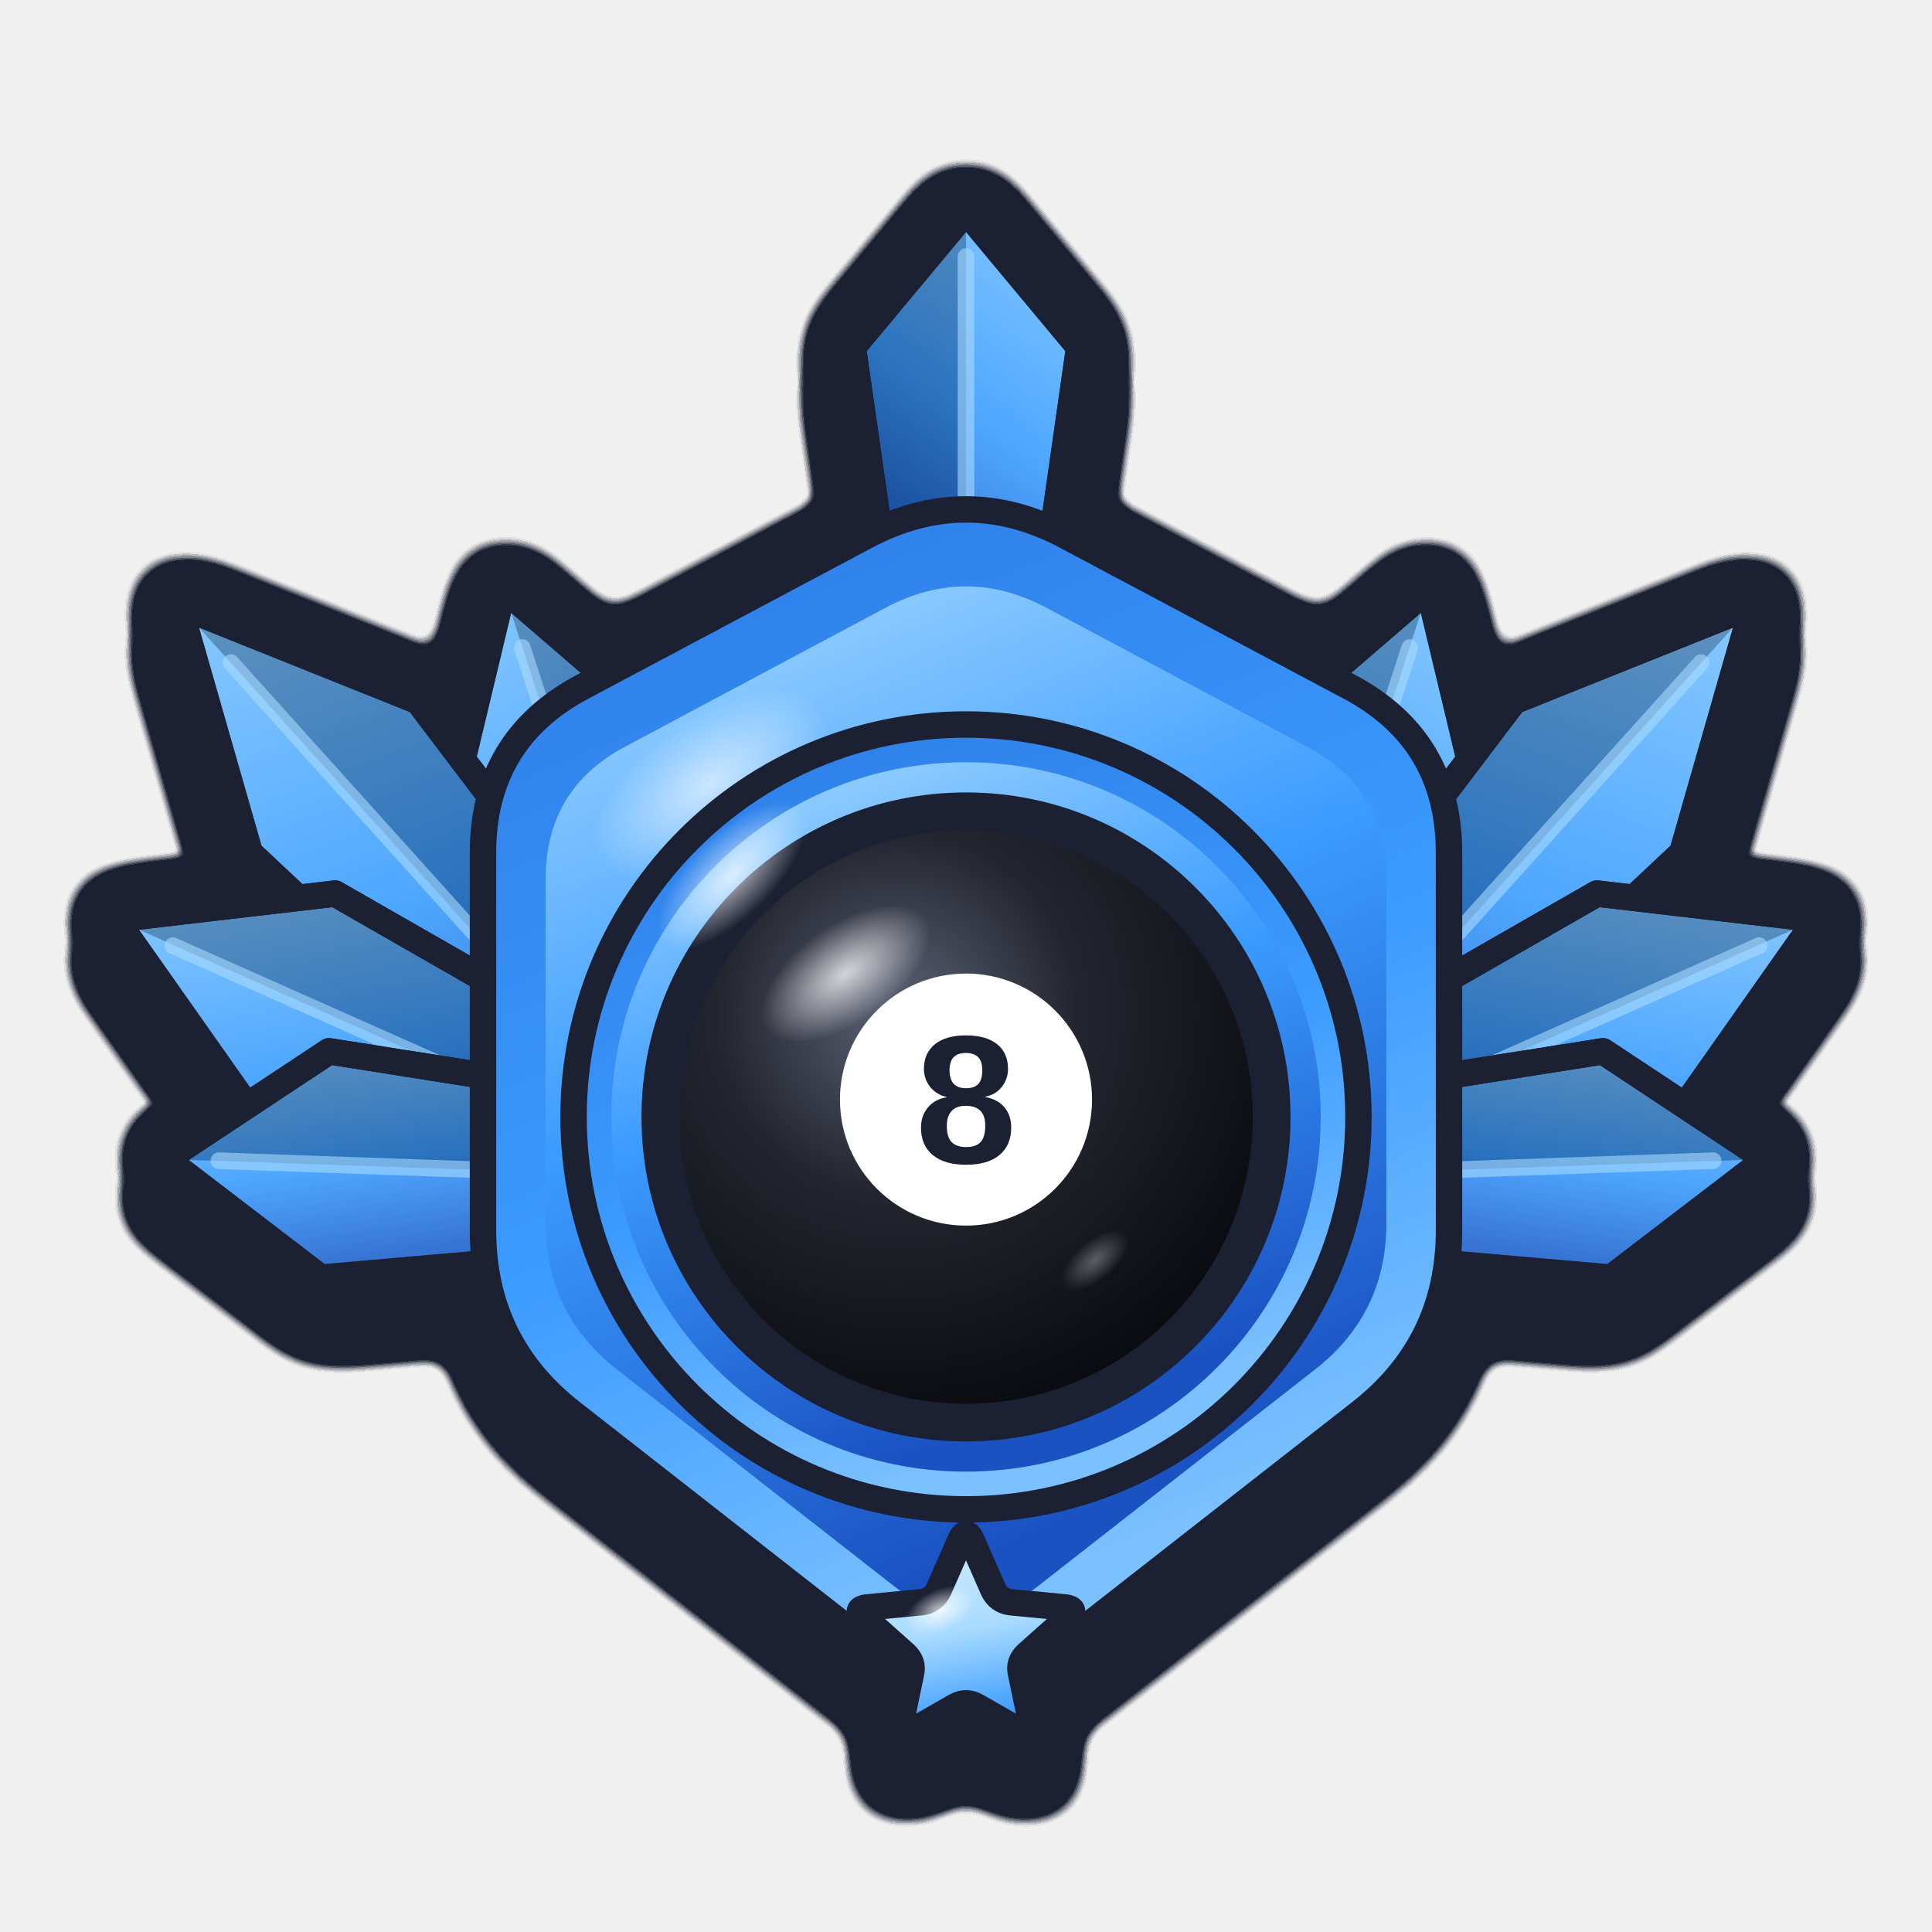
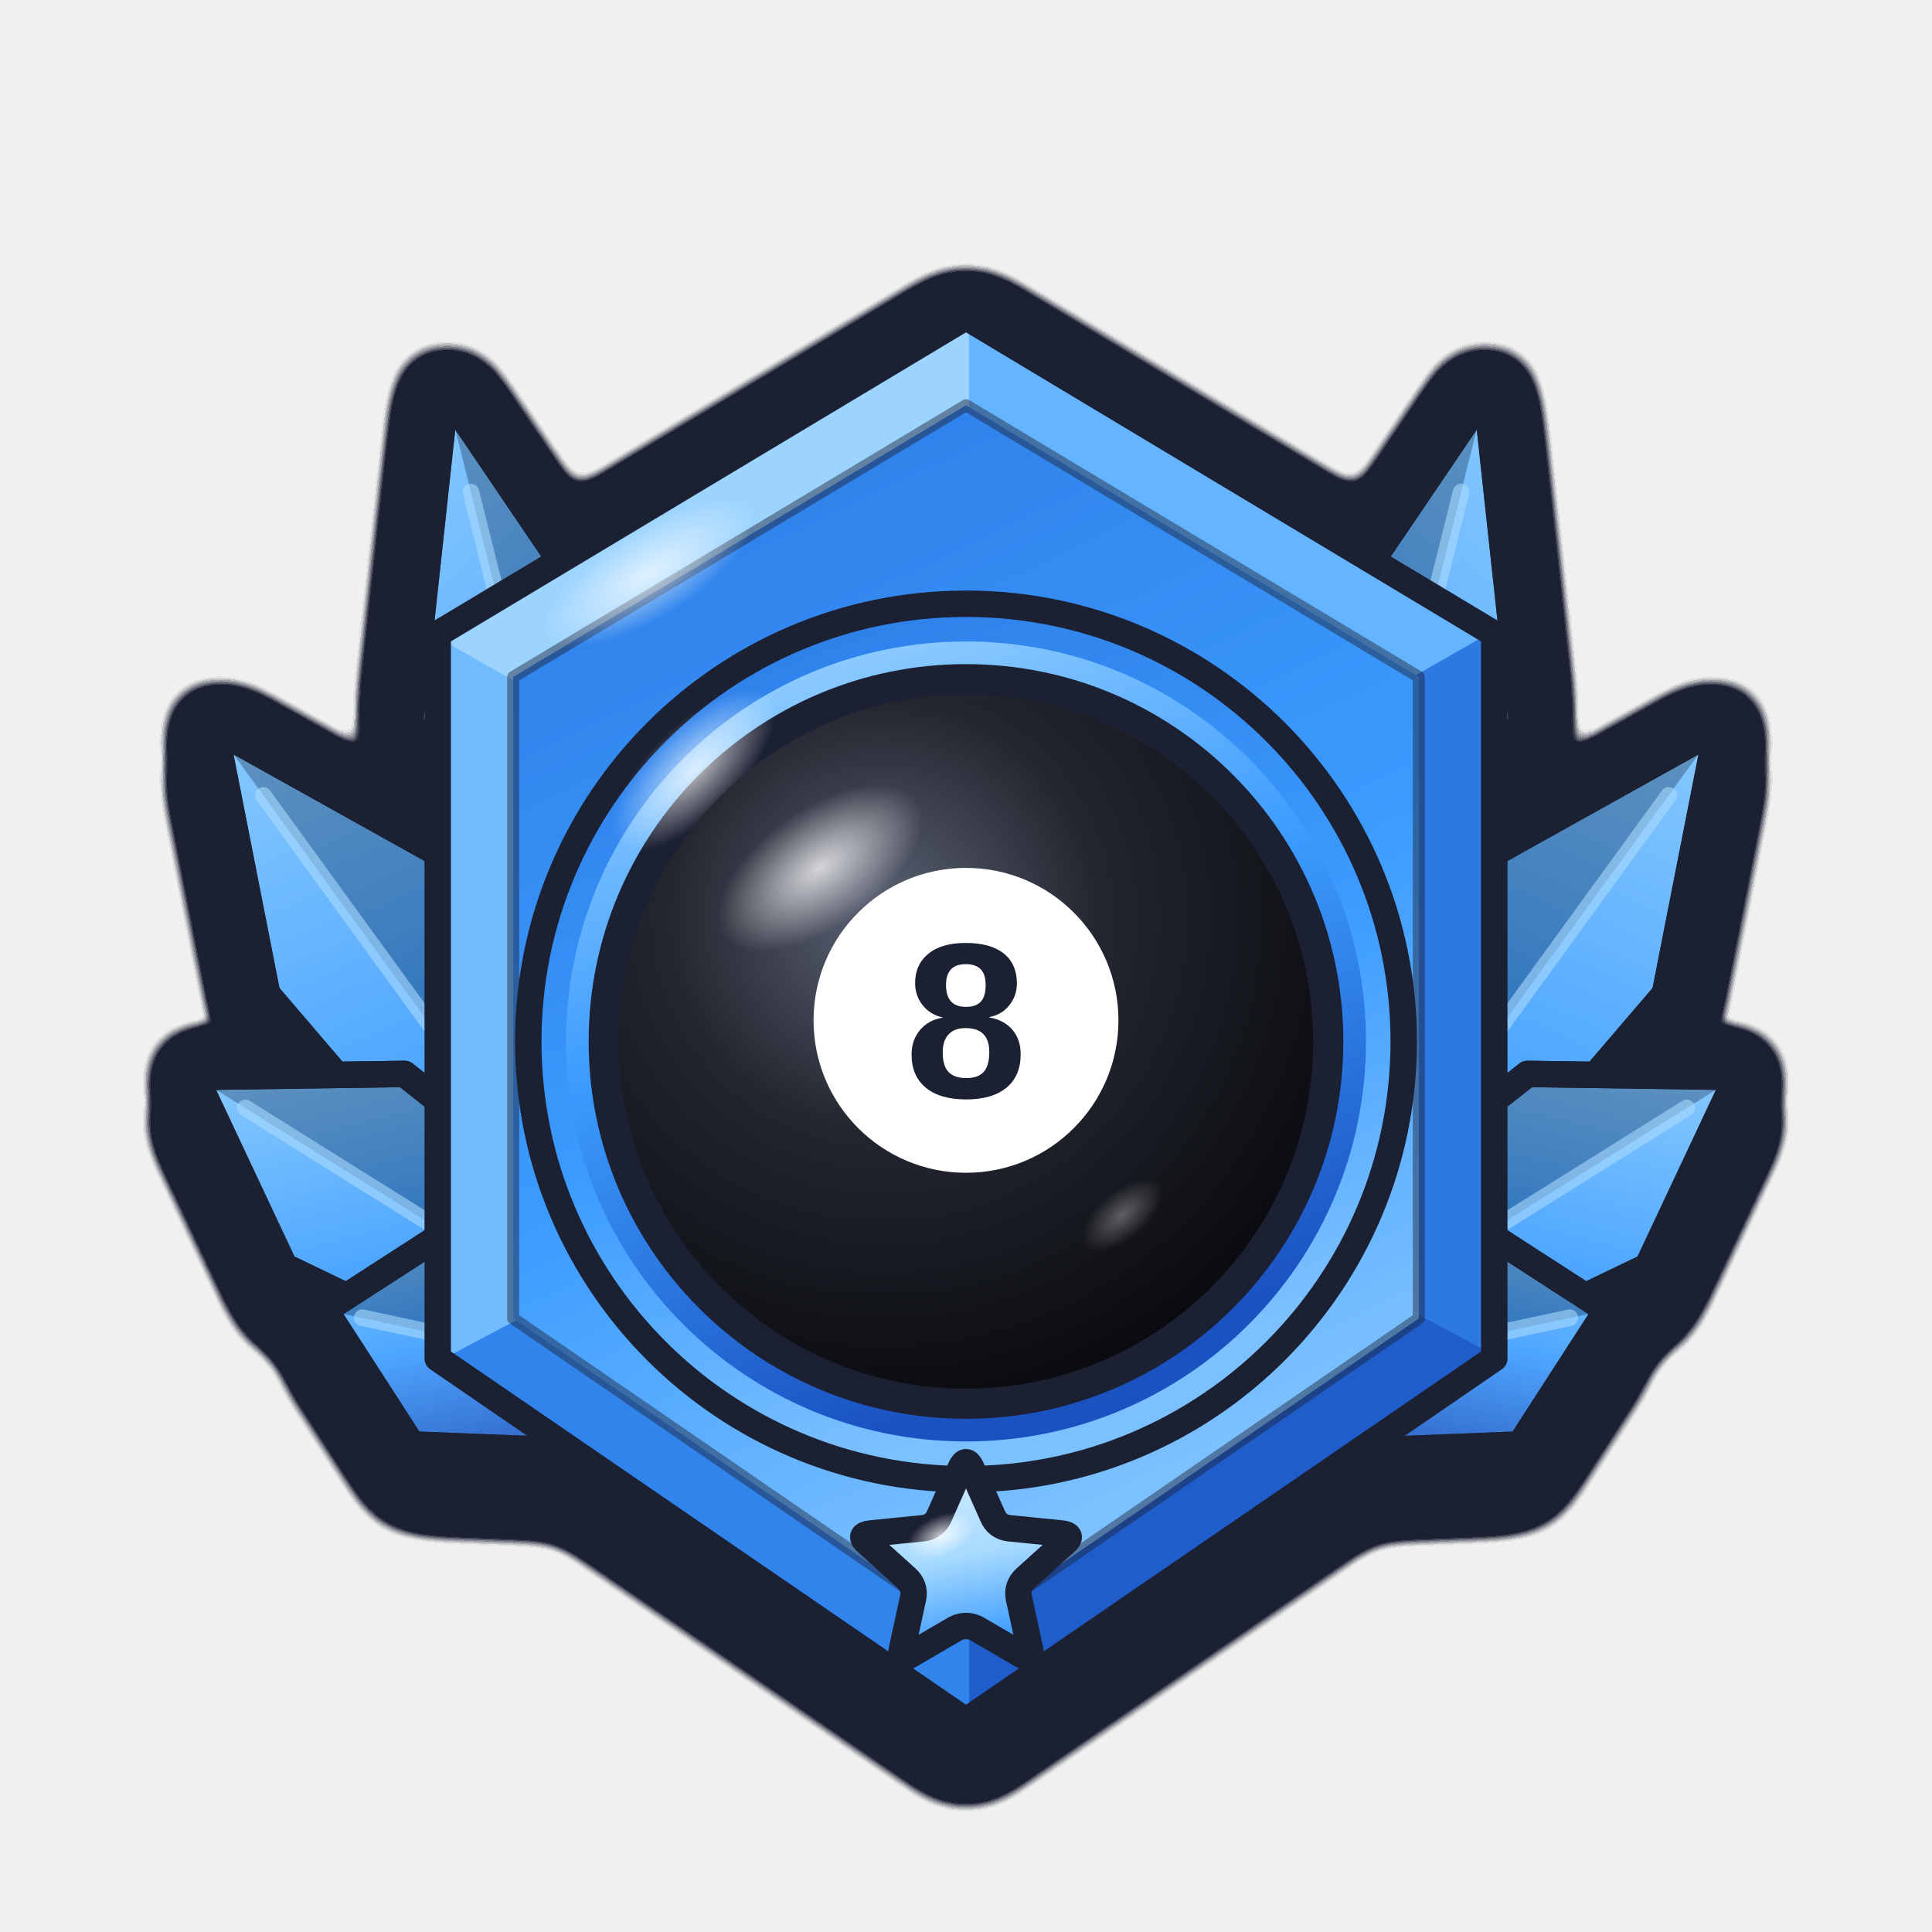
<svg xmlns="http://www.w3.org/2000/svg" width="512" height="512" viewBox="0 0 256 256">
  <defs>
    <linearGradient id="blue" x1="0" y1="0" x2="0.35" y2="1">
      <stop offset="0" stop-color="#9ED3FF" />
      <stop offset="0.45" stop-color="#3B9BFF" />
      <stop offset="1" stop-color="#1F6BD0" />
    </linearGradient>
    <linearGradient id="green" x1="0" y1="0" x2="0.35" y2="1">
      <stop offset="0" stop-color="#A8F5BE" />
      <stop offset="0.45" stop-color="#3DD66B" />
      <stop offset="1" stop-color="#1E9E47" />
    </linearGradient>
    <linearGradient id="red" x1="0" y1="0" x2="0.35" y2="1">
      <stop offset="0" stop-color="#FFA3A3" />
      <stop offset="0.45" stop-color="#FF4D4D" />
      <stop offset="1" stop-color="#C9283A" />
    </linearGradient>
    <linearGradient id="gold" x1="0" y1="0" x2="0.35" y2="1">
      <stop offset="0" stop-color="#FFF1A0" />
      <stop offset="0.45" stop-color="#FFC928" />
      <stop offset="1" stop-color="#DB8E00" />
    </linearGradient>
    <linearGradient id="wood" x1="0" y1="0" x2="0.35" y2="1">
      <stop offset="0" stop-color="#FFD9A0" />
      <stop offset="0.45" stop-color="#E7A35C" />
      <stop offset="1" stop-color="#A8622A" />
    </linearGradient>
    <linearGradient id="darkwood" x1="0" y1="0" x2="0.35" y2="1">
      <stop offset="0" stop-color="#C07A45" />
      <stop offset="0.45" stop-color="#8A4B22" />
      <stop offset="1" stop-color="#5E3014" />
    </linearGradient>
    <linearGradient id="white" x1="0" y1="0" x2="0.35" y2="1">
      <stop offset="0" stop-color="#FFFFFF" />
      <stop offset="0.45" stop-color="#F4F8FF" />
      <stop offset="1" stop-color="#C9D6EA" />
    </linearGradient>
    <linearGradient id="grey" x1="0" y1="0" x2="0.35" y2="1">
      <stop offset="0" stop-color="#E4E9F2" />
      <stop offset="0.45" stop-color="#AEB8C8" />
      <stop offset="1" stop-color="#7B869A" />
    </linearGradient>
    <linearGradient id="steel" x1="0" y1="0" x2="0.35" y2="1">
      <stop offset="0" stop-color="#D8E6F7" />
      <stop offset="0.45" stop-color="#9FB2CC" />
      <stop offset="1" stop-color="#6A7D98" />
    </linearGradient>
    <linearGradient id="cloth" x1="0" y1="0" x2="0.35" y2="1">
      <stop offset="0" stop-color="#6FE08E" />
      <stop offset="0.45" stop-color="#2FA24F" />
      <stop offset="1" stop-color="#1C7A37" />
    </linearGradient>
    <linearGradient id="sad" x1="0" y1="0" x2="0.35" y2="1">
      <stop offset="0" stop-color="#C4D4EE" />
      <stop offset="0.45" stop-color="#8EA3C7" />
      <stop offset="1" stop-color="#5E7299" />
    </linearGradient>
    <linearGradient id="purple" x1="0" y1="0" x2="0.35" y2="1">
      <stop offset="0" stop-color="#D7B8FF" />
      <stop offset="0.45" stop-color="#A259FF" />
      <stop offset="1" stop-color="#6E2FD0" />
    </linearGradient>
    <radialGradient id="shine" cx="0.5" cy="0.5" r="0.5">
      <stop offset="0" stop-color="#FFFFFF" stop-opacity="0.9" />
      <stop offset="1" stop-color="#FFFFFF" stop-opacity="0" />
    </radialGradient>
    <filter id="ink" x="-30%" y="-30%" width="160%" height="160%" color-interpolation-filters="sRGB">
      <feGaussianBlur in="SourceAlpha" stdDeviation="6.92" result="blur" />
      <feComponentTransfer in="blur" result="grown">
        <feFuncA type="linear" slope="7" intercept="-0.35" />
      </feComponentTransfer>
      <feOffset in="grown" dy="6" result="lip" />
      <feMerge result="both">
        <feMergeNode in="lip" />
        <feMergeNode in="grown" />
      </feMerge>
      <feFlood flood-color="#1B2033" />
      <feComposite in2="both" operator="in" result="outline" />
      <feMerge>
        <feMergeNode in="outline" />
        <feMergeNode in="SourceGraphic" />
      </feMerge>
    </filter>
  </defs>
  <defs>
    <filter id="badgeInk" x="-20%" y="-20%" width="140%" height="140%" color-interpolation-filters="sRGB">
      <feGaussianBlur in="SourceAlpha" stdDeviation="3.2" result="blur" />
      <feComponentTransfer in="blur" result="grown">
        <feFuncA type="linear" slope="40" intercept="-0.716" />
      </feComponentTransfer>
      <feOffset in="grown" dy="5" result="lip" />
      <feMerge result="both">
        <feMergeNode in="lip" />
        <feMergeNode in="grown" />
      </feMerge>
      <feFlood flood-color="#1B2033" />
      <feComposite in2="both" operator="in" result="outline" />
      <feMerge>
        <feMergeNode in="outline" />
        <feMergeNode in="SourceGraphic" />
      </feMerge>
    </filter>
  </defs>
  <defs>
    <linearGradient id="m" x1="0" y1="0" x2="0.35" y2="1">
      <stop offset="0" stop-color="#A8DBFF" />
      <stop offset="0.5" stop-color="#3B9BFF" />
      <stop offset="1" stop-color="#1A52C2" />
    </linearGradient>
    <linearGradient id="r" x1="0" y1="0" x2="0.35" y2="1">
      <stop offset="0" stop-color="#2C7AE4" />
      <stop offset="0.6" stop-color="#3B9BFF" />
      <stop offset="1" stop-color="#7CC1FF" />
    </linearGradient>
    <linearGradient id="w" x1="0" y1="0" x2="0.35" y2="1">
      <stop offset="0" stop-color="#82C5FF" />
      <stop offset="0.55" stop-color="#3B9BFF" />
      <stop offset="1" stop-color="#1A52C2" />
    </linearGradient>
    <linearGradient id="p" x1="0" y1="0" x2="0.2" y2="1">
      <stop offset="0" stop-color="#D8EFFF" />
      <stop offset="0.55" stop-color="#A8DBFF" />
      <stop offset="1" stop-color="#3B9BFF" />
    </linearGradient>
    <linearGradient id="c" x1="0" y1="0" x2="0.3" y2="1">
      <stop offset="0" stop-color="#CBE9FF" />
      <stop offset="0.55" stop-color="#6CB8FF" />
      <stop offset="1" stop-color="#3B9BFF" />
    </linearGradient>
    <linearGradient id="g" x1="0" y1="0" x2="0.35" y2="1">
      <stop offset="0" stop-color="#FFF3A6" />
      <stop offset="0.5" stop-color="#FFC928" />
      <stop offset="1" stop-color="#C97F00" />
    </linearGradient>
    <linearGradient id="gr" x1="0" y1="0" x2="0.35" y2="1">
      <stop offset="0" stop-color="#E7A816" />
      <stop offset="0.6" stop-color="#FFC928" />
      <stop offset="1" stop-color="#FFE274" />
    </linearGradient>
    <radialGradient id="ball" cx="0.38" cy="0.32" r="0.78">
      <stop offset="0" stop-color="#5C6275" />
      <stop offset="0.4" stop-color="#23262F" />
      <stop offset="1" stop-color="#06070B" />
    </radialGradient>
  </defs>
  <g filter="url(#badgeInk)">
-     <path d="M119.0 88.0 L113.0 46.0 L128.0 28.0 L143.0 46.0 L137.0 88.0 Z" fill="url(#w)" stroke="#1B2033" stroke-width="3.5" stroke-linejoin="round" />
-     <path d="M128.0 88.0 L137.0 88.0 L143.0 46.0 L128.0 28.0 Z" fill="#000000" opacity="0.25" />
-     <path d="M128.0 88.0 L119.0 88.0 L113.0 46.0 L128.0 28.0 Z" fill="#A8DBFF" opacity="0.18" />
-     <path d="M128.0 83.2 L128.0 34.0" fill="none" stroke="#A8DBFF" stroke-width="2.2" stroke-linecap="round" stroke-linejoin="round" opacity="0.6" />
-     <path d="M119.0 88.0 L113.0 46.0 L128.0 28.0 L143.0 46.0 L137.0 88.0 Z" fill="none" stroke="#1B2033" stroke-width="3.5" stroke-linejoin="round" />
-     <path d="M83.4 158.8 L60.0 106.0 L66.7 78.0 L88.5 96.8 L100.6 153.2 Z" fill="url(#w)" stroke="#1B2033" stroke-width="3.5" stroke-linejoin="round" />
-     <path d="M92.0 156.0 L100.6 153.2 L88.5 96.8 L66.7 78.0 Z" fill="#000000" opacity="0.25" />
-     <path d="M92.0 156.0 L83.4 158.8 L60.0 106.0 L66.7 78.0 Z" fill="#A8DBFF" opacity="0.18" />
-     <path d="M90.0 149.8 L69.2 85.8" fill="none" stroke="#A8DBFF" stroke-width="2.2" stroke-linecap="round" stroke-linejoin="round" opacity="0.6" />
-     <path d="M83.4 158.8 L60.0 106.0 L66.7 78.0 L88.5 96.8 L100.6 153.2 Z" fill="none" stroke="#1B2033" stroke-width="3.5" stroke-linejoin="round" />
-     <path d="M85.3 162.0 L33.1 113.0 L23.7 80.2 L55.4 92.9 L98.7 150.0 Z" fill="url(#w)" stroke="#1B2033" stroke-width="3.5" stroke-linejoin="round" />
-     <path d="M92.0 156.0 L98.7 150.0 L55.4 92.9 L23.7 80.2 Z" fill="#000000" opacity="0.25" />
-     <path d="M92.0 156.0 L85.3 162.0 L33.1 113.0 L23.7 80.2 Z" fill="#A8DBFF" opacity="0.18" />
-     <path d="M86.5 149.9 L30.6 87.8" fill="none" stroke="#A8DBFF" stroke-width="2.2" stroke-linecap="round" stroke-linejoin="round" opacity="0.6" />
-     <path d="M85.3 162.0 L33.1 113.0 L23.7 80.2 L55.4 92.9 L98.7 150.0 Z" fill="none" stroke="#1B2033" stroke-width="3.5" stroke-linejoin="round" />
-     <path d="M88.3 164.2 L32.2 145.8 L15.3 121.8 L44.4 118.4 L95.7 147.8 Z" fill="url(#w)" stroke="#1B2033" stroke-width="3.5" stroke-linejoin="round" />
-     <path d="M92.0 156.0 L95.7 147.8 L44.4 118.4 L15.3 121.8 Z" fill="#000000" opacity="0.25" />
-     <path d="M92.0 156.0 L88.3 164.2 L32.2 145.8 L15.3 121.8 Z" fill="#A8DBFF" opacity="0.18" />
-     <path d="M85.9 153.3 L22.9 125.3" fill="none" stroke="#A8DBFF" stroke-width="2.2" stroke-linecap="round" stroke-linejoin="round" opacity="0.6" />
-     <path d="M88.3 164.2 L32.2 145.8 L15.3 121.8 L44.4 118.4 L95.7 147.8 Z" fill="none" stroke="#1B2033" stroke-width="3.5" stroke-linejoin="round" />
-     <path d="M91.7 165.0 L42.5 169.3 L22.0 153.6 L43.6 139.3 L92.3 147.0 Z" fill="url(#w)" stroke="#1B2033" stroke-width="3.5" stroke-linejoin="round" />
-     <path d="M92.0 156.0 L92.3 147.0 L43.6 139.3 L22.0 153.6 Z" fill="#000000" opacity="0.25" />
-     <path d="M92.0 156.0 L91.7 165.0 L42.5 169.3 L22.0 153.6 Z" fill="#A8DBFF" opacity="0.18" />
-     <path d="M86.4 155.8 L29.0 153.8" fill="none" stroke="#A8DBFF" stroke-width="2.2" stroke-linecap="round" stroke-linejoin="round" opacity="0.6" />
-     <path d="M91.7 165.0 L42.5 169.3 L22.0 153.6 L43.6 139.3 L92.3 147.0 Z" fill="none" stroke="#1B2033" stroke-width="3.5" stroke-linejoin="round" />
+     <path d="M83.3 186.2 L54.4 95.3 L59.1 52.0 L83.5 88.0 L100.7 181.8 Z" fill="url(#w)" stroke="#1B2033" stroke-width="3.5" stroke-linejoin="round" />
+     <path d="M92.0 184.0 L100.7 181.8 L83.5 88.0 L59.1 52.0 Z" fill="#000000" opacity="0.25" />
+     <path d="M92.0 184.0 L83.3 186.2 L54.4 95.3 L59.1 52.0 Z" fill="#A8DBFF" opacity="0.18" />
+     <path d="M89.4 173.4 L62.4 65.2" fill="none" stroke="#A8DBFF" stroke-width="2.2" stroke-linecap="round" stroke-linejoin="round" opacity="0.6" />
+     <path d="M83.3 186.2 L54.4 95.3 L59.1 52.0 L83.5 88.0 L100.7 181.8 Z" fill="none" stroke="#1B2033" stroke-width="3.5" stroke-linejoin="round" />
+     <path d="M84.7 189.3 L35.4 131.7 L28.5 96.6 L59.7 114.0 L99.3 178.7 Z" fill="url(#w)" stroke="#1B2033" stroke-width="3.5" stroke-linejoin="round" />
+     <path d="M92.0 184.0 L99.3 178.7 L59.7 114.0 L28.5 96.6 Z" fill="#000000" opacity="0.25" />
+     <path d="M92.0 184.0 L84.7 189.3 L35.4 131.7 L28.5 96.6 Z" fill="#A8DBFF" opacity="0.18" />
+     <path d="M86.9 177.0 L34.9 105.4" fill="none" stroke="#A8DBFF" stroke-width="2.2" stroke-linecap="round" stroke-linejoin="round" opacity="0.6" />
+     <path d="M84.7 189.3 L35.4 131.7 L28.5 96.6 L59.7 114.0 L99.3 178.7 Z" fill="none" stroke="#1B2033" stroke-width="3.5" stroke-linejoin="round" />
+     <path d="M87.2 191.6 L37.7 167.8 L25.9 142.7 L53.6 142.3 L96.8 176.4 Z" fill="url(#w)" stroke="#1B2033" stroke-width="3.5" stroke-linejoin="round" />
+     <path d="M92.0 184.0 L96.8 176.4 L53.6 142.3 L25.9 142.7 Z" fill="#000000" opacity="0.25" />
+     <path d="M92.0 184.0 L87.2 191.6 L37.7 167.8 L25.9 142.7 Z" fill="#A8DBFF" opacity="0.18" />
+     <path d="M86.7 180.7 L32.5 146.8" fill="none" stroke="#A8DBFF" stroke-width="2.2" stroke-linecap="round" stroke-linejoin="round" opacity="0.6" />
+     <path d="M87.2 191.6 L37.7 167.8 L25.9 142.7 L53.6 142.3 L96.8 176.4 Z" fill="none" stroke="#1B2033" stroke-width="3.5" stroke-linejoin="round" />
+     <path d="M90.1 192.8 L54.6 191.4 L43.1 173.6 L60.9 162.1 L93.9 175.2 Z" fill="url(#w)" stroke="#1B2033" stroke-width="3.5" stroke-linejoin="round" />
+     <path d="M92.0 184.0 L93.9 175.2 L60.9 162.1 L43.1 173.6 Z" fill="#000000" opacity="0.25" />
+     <path d="M92.0 184.0 L90.1 192.8 L54.6 191.4 L43.1 173.6 Z" fill="#A8DBFF" opacity="0.18" />
+     <path d="M88.1 183.2 L48.0 174.6" fill="none" stroke="#A8DBFF" stroke-width="2.2" stroke-linecap="round" stroke-linejoin="round" opacity="0.6" />
+     <path d="M90.1 192.8 L54.6 191.4 L43.1 173.6 L60.9 162.1 L93.9 175.2 Z" fill="none" stroke="#1B2033" stroke-width="3.5" stroke-linejoin="round" />
    <g transform="matrix(-1 0 0 1 256 0)">
-       <path d="M119.0 88.0 L113.0 46.0 L128.0 28.0 L143.0 46.0 L137.0 88.0 Z" fill="url(#w)" stroke="#1B2033" stroke-width="3.5" stroke-linejoin="round" />
-       <path d="M128.0 88.0 L137.0 88.0 L143.0 46.0 L128.0 28.0 Z" fill="#000000" opacity="0.25" />
-       <path d="M128.0 88.0 L119.0 88.0 L113.0 46.0 L128.0 28.0 Z" fill="#A8DBFF" opacity="0.18" />
-       <path d="M128.0 83.2 L128.0 34.0" fill="none" stroke="#A8DBFF" stroke-width="2.2" stroke-linecap="round" stroke-linejoin="round" opacity="0.6" />
-       <path d="M119.0 88.0 L113.0 46.0 L128.0 28.0 L143.0 46.0 L137.0 88.0 Z" fill="none" stroke="#1B2033" stroke-width="3.5" stroke-linejoin="round" />
-       <path d="M83.4 158.8 L60.0 106.0 L66.7 78.0 L88.5 96.8 L100.6 153.2 Z" fill="url(#w)" stroke="#1B2033" stroke-width="3.5" stroke-linejoin="round" />
-       <path d="M92.0 156.0 L100.6 153.2 L88.5 96.8 L66.7 78.0 Z" fill="#000000" opacity="0.25" />
-       <path d="M92.0 156.0 L83.4 158.8 L60.0 106.0 L66.7 78.0 Z" fill="#A8DBFF" opacity="0.18" />
-       <path d="M90.0 149.8 L69.2 85.8" fill="none" stroke="#A8DBFF" stroke-width="2.2" stroke-linecap="round" stroke-linejoin="round" opacity="0.6" />
-       <path d="M83.4 158.8 L60.0 106.0 L66.7 78.0 L88.5 96.8 L100.6 153.2 Z" fill="none" stroke="#1B2033" stroke-width="3.5" stroke-linejoin="round" />
-       <path d="M85.3 162.0 L33.1 113.0 L23.7 80.2 L55.4 92.9 L98.7 150.0 Z" fill="url(#w)" stroke="#1B2033" stroke-width="3.5" stroke-linejoin="round" />
-       <path d="M92.0 156.0 L98.7 150.0 L55.4 92.9 L23.7 80.2 Z" fill="#000000" opacity="0.25" />
-       <path d="M92.0 156.0 L85.3 162.0 L33.1 113.0 L23.7 80.2 Z" fill="#A8DBFF" opacity="0.18" />
-       <path d="M86.5 149.9 L30.6 87.8" fill="none" stroke="#A8DBFF" stroke-width="2.2" stroke-linecap="round" stroke-linejoin="round" opacity="0.6" />
-       <path d="M85.3 162.0 L33.1 113.0 L23.7 80.2 L55.4 92.9 L98.7 150.0 Z" fill="none" stroke="#1B2033" stroke-width="3.5" stroke-linejoin="round" />
-       <path d="M88.3 164.2 L32.2 145.8 L15.3 121.8 L44.4 118.4 L95.7 147.8 Z" fill="url(#w)" stroke="#1B2033" stroke-width="3.5" stroke-linejoin="round" />
-       <path d="M92.0 156.0 L95.7 147.8 L44.4 118.4 L15.3 121.8 Z" fill="#000000" opacity="0.25" />
-       <path d="M92.0 156.0 L88.3 164.2 L32.2 145.8 L15.3 121.8 Z" fill="#A8DBFF" opacity="0.18" />
-       <path d="M85.9 153.3 L22.9 125.3" fill="none" stroke="#A8DBFF" stroke-width="2.2" stroke-linecap="round" stroke-linejoin="round" opacity="0.6" />
-       <path d="M88.3 164.2 L32.2 145.8 L15.3 121.8 L44.4 118.4 L95.7 147.8 Z" fill="none" stroke="#1B2033" stroke-width="3.5" stroke-linejoin="round" />
-       <path d="M91.7 165.0 L42.5 169.3 L22.0 153.6 L43.6 139.3 L92.3 147.0 Z" fill="url(#w)" stroke="#1B2033" stroke-width="3.5" stroke-linejoin="round" />
-       <path d="M92.0 156.0 L92.3 147.0 L43.6 139.3 L22.0 153.6 Z" fill="#000000" opacity="0.25" />
-       <path d="M92.0 156.0 L91.7 165.0 L42.5 169.3 L22.0 153.6 Z" fill="#A8DBFF" opacity="0.18" />
-       <path d="M86.4 155.8 L29.0 153.8" fill="none" stroke="#A8DBFF" stroke-width="2.2" stroke-linecap="round" stroke-linejoin="round" opacity="0.6" />
-       <path d="M91.7 165.0 L42.5 169.3 L22.0 153.6 L43.6 139.3 L92.3 147.0 Z" fill="none" stroke="#1B2033" stroke-width="3.5" stroke-linejoin="round" />
+       <path d="M83.3 186.2 L54.4 95.3 L59.1 52.0 L83.5 88.0 L100.7 181.8 Z" fill="url(#w)" stroke="#1B2033" stroke-width="3.5" stroke-linejoin="round" />
+       <path d="M92.0 184.0 L100.7 181.8 L83.5 88.0 L59.1 52.0 Z" fill="#000000" opacity="0.25" />
+       <path d="M92.0 184.0 L83.3 186.2 L54.4 95.3 L59.1 52.0 Z" fill="#A8DBFF" opacity="0.18" />
+       <path d="M89.4 173.4 L62.4 65.2" fill="none" stroke="#A8DBFF" stroke-width="2.2" stroke-linecap="round" stroke-linejoin="round" opacity="0.6" />
+       <path d="M83.3 186.2 L54.4 95.3 L59.1 52.0 L83.5 88.0 L100.7 181.8 Z" fill="none" stroke="#1B2033" stroke-width="3.5" stroke-linejoin="round" />
+       <path d="M84.7 189.3 L35.4 131.7 L28.5 96.6 L59.7 114.0 L99.3 178.7 Z" fill="url(#w)" stroke="#1B2033" stroke-width="3.5" stroke-linejoin="round" />
+       <path d="M92.0 184.0 L99.3 178.7 L59.7 114.0 L28.5 96.6 Z" fill="#000000" opacity="0.25" />
+       <path d="M92.0 184.0 L84.7 189.3 L35.4 131.7 L28.5 96.6 Z" fill="#A8DBFF" opacity="0.18" />
+       <path d="M86.9 177.0 L34.9 105.4" fill="none" stroke="#A8DBFF" stroke-width="2.2" stroke-linecap="round" stroke-linejoin="round" opacity="0.6" />
+       <path d="M84.7 189.3 L35.4 131.7 L28.5 96.6 L59.7 114.0 L99.3 178.7 Z" fill="none" stroke="#1B2033" stroke-width="3.5" stroke-linejoin="round" />
+       <path d="M87.2 191.6 L37.7 167.8 L25.9 142.7 L53.6 142.3 L96.8 176.4 Z" fill="url(#w)" stroke="#1B2033" stroke-width="3.5" stroke-linejoin="round" />
+       <path d="M92.0 184.0 L96.8 176.4 L53.6 142.3 L25.9 142.7 Z" fill="#000000" opacity="0.25" />
+       <path d="M92.0 184.0 L87.2 191.6 L37.7 167.8 L25.9 142.7 Z" fill="#A8DBFF" opacity="0.18" />
+       <path d="M86.7 180.7 L32.5 146.8" fill="none" stroke="#A8DBFF" stroke-width="2.2" stroke-linecap="round" stroke-linejoin="round" opacity="0.6" />
+       <path d="M87.2 191.6 L37.7 167.8 L25.9 142.7 L53.6 142.3 L96.8 176.4 Z" fill="none" stroke="#1B2033" stroke-width="3.5" stroke-linejoin="round" />
+       <path d="M90.1 192.8 L54.6 191.4 L43.1 173.6 L60.9 162.1 L93.9 175.2 Z" fill="url(#w)" stroke="#1B2033" stroke-width="3.5" stroke-linejoin="round" />
+       <path d="M92.0 184.0 L93.9 175.2 L60.9 162.1 L43.1 173.6 Z" fill="#000000" opacity="0.25" />
+       <path d="M92.0 184.0 L90.1 192.8 L54.6 191.4 L43.1 173.6 Z" fill="#A8DBFF" opacity="0.18" />
+       <path d="M88.1 183.2 L48.0 174.6" fill="none" stroke="#A8DBFF" stroke-width="2.2" stroke-linecap="round" stroke-linejoin="round" opacity="0.6" />
+       <path d="M90.1 192.8 L54.6 191.4 L43.1 173.6 L60.9 162.1 L93.9 175.2 Z" fill="none" stroke="#1B2033" stroke-width="3.5" stroke-linejoin="round" />
    </g>
-     <path d="M114.8 71.0 Q128.0 64.0 141.2 71.0 L178.8 91.0 Q192.0 98.0 192.0 113.0 L192.0 163.0 Q192.0 178.0 180.2 187.2 L139.8 218.8 Q128.0 228.0 116.2 218.8 L75.8 187.2 Q64.0 178.0 64.0 163.0 L64.0 113.0 Q64.0 98.0 77.2 91.0 Z" fill="url(#r)" stroke="#1B2033" stroke-width="3.5" stroke-linejoin="round" />
-     <path d="M117.4 80.5 Q128.0 74.9 138.6 80.5 L173.1 98.9 Q183.7 104.5 183.7 116.5 L183.7 162.1 Q183.7 174.1 174.2 181.5 L137.5 210.2 Q128.0 217.6 118.5 210.2 L81.8 181.5 Q72.3 174.1 72.3 162.1 L72.3 116.5 Q72.3 104.5 82.9 98.9 Z" fill="url(#m)" />
-     <ellipse cx="94" cy="104" rx="18" ry="9" fill="url(#shine)" opacity="0.7" transform="rotate(-35 94 104)" />
-     <circle cx="128" cy="148" r="52" fill="url(#r)" stroke="#1B2033" stroke-width="3.5" />
-     <circle cx="128" cy="148" r="47" fill="url(#m)" />
-     <circle cx="128" cy="148" r="43" fill="#1B2033" />
-     <ellipse cx="97" cy="116" rx="13" ry="5.5" fill="url(#shine)" opacity="0.8" transform="rotate(-45 97 116)" />
-     <circle cx="128" cy="148" r="38" fill="url(#ball)" />
-     <circle cx="128.0" cy="145.7" r="16.7" fill="#FFFFFF" />
-     <text x="128.0" y="154.1" font-family="Arial Black, Arial, sans-serif" font-weight="900" font-size="24.2" text-anchor="middle" fill="#1B2033">8</text>
-     <ellipse cx="112.04" cy="129.0" rx="12.92" ry="6.46" fill="url(#shine)" opacity="0.85" transform="rotate(-35 112.04 129.0)" />
-     <ellipse cx="145.1" cy="167.0" rx="5.32" ry="2.66" fill="url(#shine)" opacity="0.35" transform="rotate(-40 145.1 167.0)" />
-     <path d="M127.3 204.0 Q128.0 202.5 128.7 204.0 L131.6 210.6 Q132.3 212.1 133.9 212.3 L141.2 213.0 Q142.7 213.2 141.6 214.3 L136.1 219.2 Q134.9 220.3 135.3 221.8 L136.8 229.0 Q137.1 230.5 135.7 229.7 L129.4 226.1 Q128.0 225.3 126.6 226.1 L120.3 229.7 Q118.9 230.5 119.2 229.0 L120.7 221.8 Q121.1 220.3 119.9 219.2 L114.4 214.3 Q113.3 213.2 114.8 213.0 L122.1 212.3 Q123.7 212.1 124.4 210.6 Z" fill="url(#p)" stroke="#1B2033" stroke-width="3.5" stroke-linejoin="round" />
-     <ellipse cx="124.59" cy="213.35" rx="4.96" ry="2.79" fill="url(#shine)" opacity="0.85" transform="rotate(-25 124.59 213.35)" />
+     <path d="M128.0 42.0 L198.0 84.0 L188.0 89.7 L128.0 53.7 Z" fill="#65B4FF" stroke="#65B4FF" stroke-width="0.8" />
+     <path d="M198.0 84.0 L198.0 180.0 L188.0 174.7 L188.0 89.7 Z" fill="#2C79E2" stroke="#2C79E2" stroke-width="0.8" />
+     <path d="M198.0 180.0 L128.0 228.0 L128.0 215.9 L188.0 174.7 Z" fill="#1F5DCB" stroke="#1F5DCB" stroke-width="0.8" />
+     <path d="M128.0 228.0 L58.0 180.0 L68.0 174.7 L128.0 215.9 Z" fill="#3184EC" stroke="#3184EC" stroke-width="0.8" />
+     <path d="M58.0 180.0 L58.0 84.0 L68.0 89.7 L68.0 174.7 Z" fill="#71BBFF" stroke="#71BBFF" stroke-width="0.8" />
+     <path d="M58.0 84.0 L128.0 42.0 L128.0 53.7 L68.0 89.7 Z" fill="#9DD4FF" stroke="#9DD4FF" stroke-width="0.8" />
+     <path d="M128.0 53.7 L188.0 89.7 L188.0 174.7 L128.0 215.9 L68.0 174.7 L68.0 89.7 Z" fill="url(#r)" />
+     <path d="M128.0 53.7 L188.0 89.7 L188.0 174.7 L128.0 215.9 L68.0 174.7 L68.0 89.7 Z" fill="none" stroke="#1B2033" stroke-width="1.6" stroke-opacity="0.45" stroke-linejoin="round" />
+     <path d="M128.0 42.0 L198.0 84.0 L198.0 180.0 L128.0 228.0 L58.0 180.0 L58.0 84.0 Z" fill="none" stroke="#1B2033" stroke-width="3.5" stroke-linejoin="round" />
+     <ellipse cx="86" cy="76" rx="16" ry="6" fill="url(#shine)" opacity="0.75" transform="rotate(-32 86 76)" />
+     <circle cx="128" cy="138" r="58" fill="url(#r)" stroke="#1B2033" stroke-width="3.5" />
+     <circle cx="128" cy="138" r="53" fill="url(#m)" />
+     <circle cx="128" cy="138" r="50" fill="#1B2033" />
+     <ellipse cx="92" cy="102" rx="14" ry="6" fill="url(#shine)" opacity="0.8" transform="rotate(-45 92 102)" />
+     <circle cx="128" cy="138" r="46" fill="url(#ball)" />
+     <circle cx="128.0" cy="135.2" r="20.2" fill="#FFFFFF" />
+     <text x="128.0" y="145.4" font-family="Arial Black, Arial, sans-serif" font-weight="900" font-size="29.3" text-anchor="middle" fill="#1B2033">8</text>
+     <ellipse cx="108.68" cy="115.0" rx="15.64" ry="7.82" fill="url(#shine)" opacity="0.85" transform="rotate(-35 108.68 115.0)" />
+     <ellipse cx="148.7" cy="161.0" rx="6.44" ry="3.22" fill="url(#shine)" opacity="0.35" transform="rotate(-40 148.7 161.0)" />
+     <path d="M127.3 194.5 Q128.0 193.0 128.7 194.5 L131.5 200.8 Q132.1 202.3 133.7 202.5 L140.7 203.2 Q142.3 203.4 141.1 204.4 L135.9 209.1 Q134.7 210.2 135.0 211.7 L136.5 218.6 Q136.8 220.1 135.4 219.3 L129.4 215.8 Q128.0 215.1 126.6 215.8 L120.6 219.3 Q119.2 220.1 119.5 218.6 L121.0 211.7 Q121.3 210.2 120.1 209.1 L114.9 204.4 Q113.7 203.4 115.3 203.2 L122.3 202.5 Q123.9 202.3 124.5 200.8 Z" fill="url(#p)" stroke="#1B2033" stroke-width="3.5" stroke-linejoin="round" />
+     <ellipse cx="124.7" cy="203.5" rx="4.8" ry="2.7" fill="url(#shine)" opacity="0.85" transform="rotate(-25 124.7 203.5)" />
  </g>
</svg>
